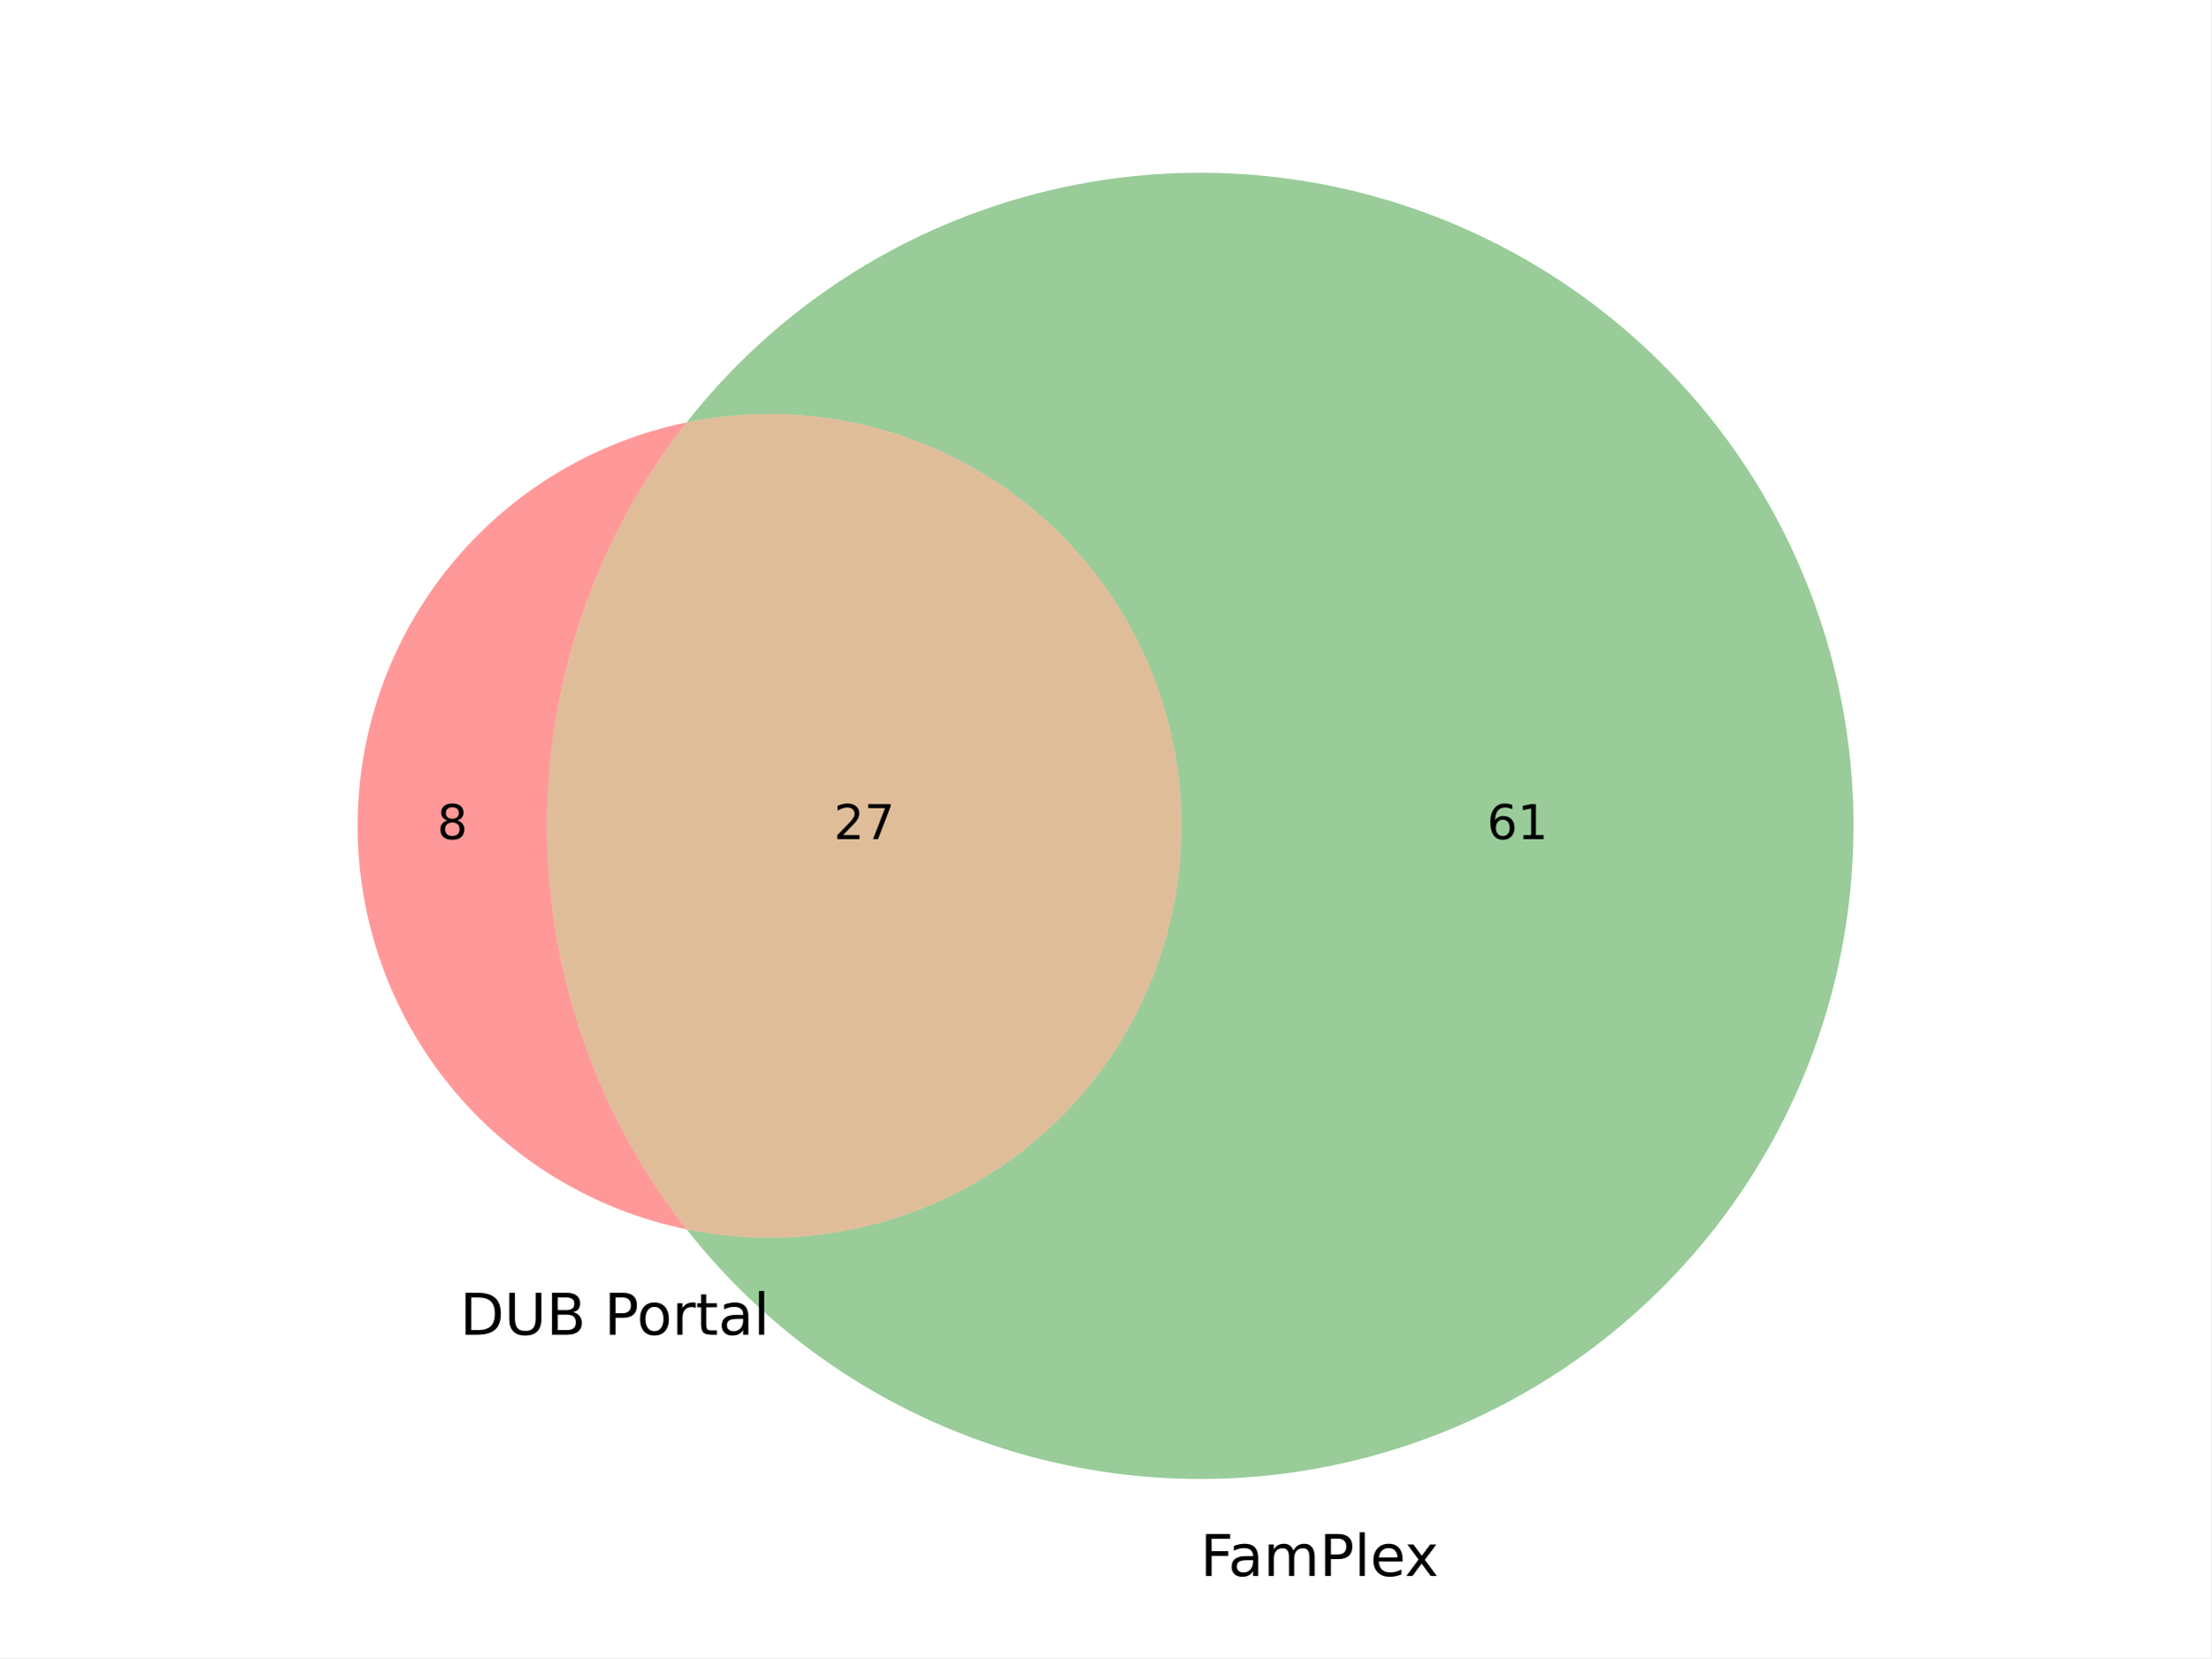
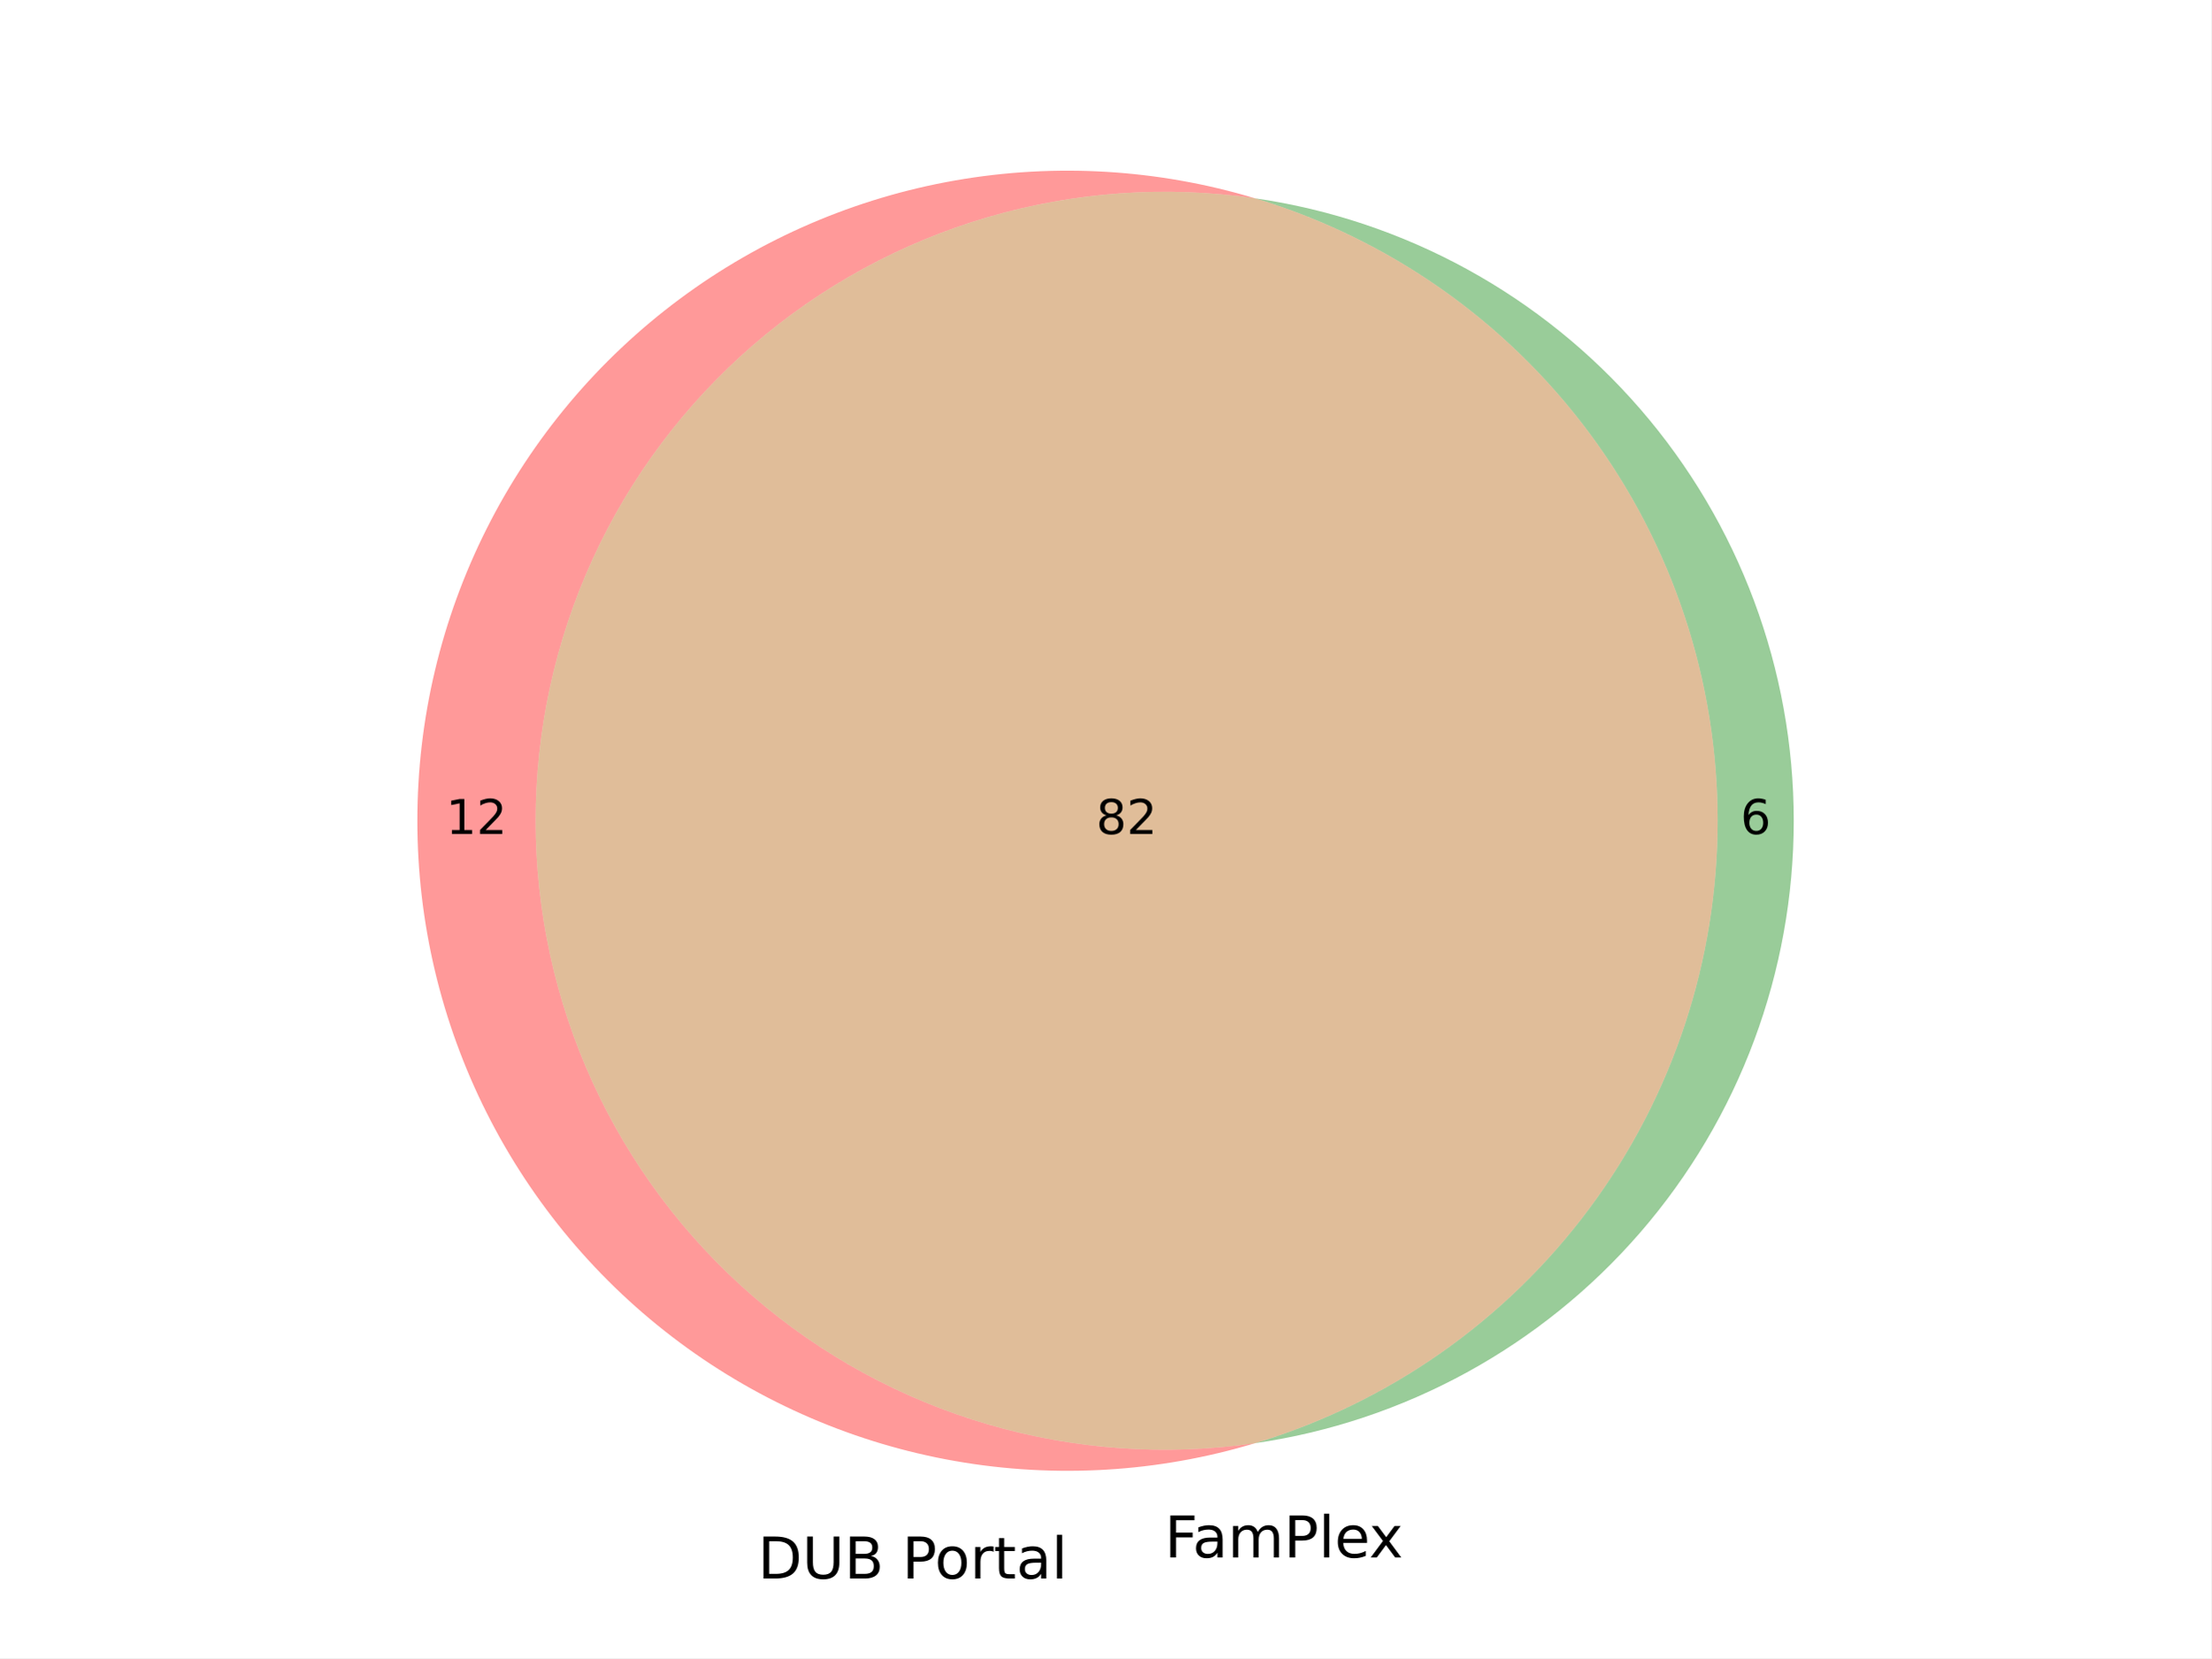
<svg xmlns="http://www.w3.org/2000/svg" xmlns:xlink="http://www.w3.org/1999/xlink" height="345.6pt" version="1.1" viewBox="0 0 460.8 345.6" width="460.8pt">
  <defs>
    <style type="text/css">*{stroke-linecap:butt;stroke-linejoin:round;}</style>
  </defs>
  <g id="figure_1">
    <g id="patch_1">
      <path d="M 0 345.6  L 460.8 345.6  L 460.8 0  L 0 0  z " style="fill:#ffffff;" />
    </g>
    <g id="axes_1">
      <g id="patch_2">
-         <path clip-path="url(#p042c8bac50)" d="M 143.091 256.231  C 124.255 232.252 114.01 202.627 114.01 172.135  C 114.01 141.643 124.255 112.018 143.091 88.04  C 123.731 92.019 106.327 102.564 93.838 117.882  C 81.348 133.2 74.523 152.371 74.523 172.135  C 74.523 191.9 81.348 211.071 93.838 226.389  C 106.327 241.707 123.731 252.251 143.091 256.231  " style="fill:#ff0000;opacity:0.4;" />
+         <path clip-path="url(#p02b5db92e5)" d="M 261.529 300.816  C 242.918 303.513 223.943 302.175 205.895 296.892  C 187.847 291.609 171.145 282.505 156.927 270.198  C 142.708 257.891 131.302 242.668 123.485 225.565  C 115.668 208.461 111.622 189.874 111.622 171.069  C 111.622 152.264 115.668 133.677 123.485 116.574  C 131.302 99.47 142.708 84.247 156.927 71.94  C 171.145 59.634 187.847 50.529 205.895 45.246  C 223.943 39.963 242.918 38.625 261.529 41.322  C 241.293 35.231 219.909 33.957 199.093 37.603  C 178.277 41.249 158.6 49.715 141.639 62.322  C 124.679 74.929 110.9 91.33 101.409 110.212  C 91.917 129.093 86.973 149.936 86.973 171.069  C 86.973 192.202 91.917 213.045 101.409 231.926  C 110.9 250.808 124.679 267.21 141.639 279.817  C 158.6 292.423 178.277 300.889 199.093 304.535  C 219.909 308.181 241.293 306.908 261.529 300.816  " style="fill:#ff0000;opacity:0.4;" />
      </g>
      <g id="patch_3">
-         <path clip-path="url(#p042c8bac50)" d="M 143.091 88.04  C 155.571 85.475 168.466 85.72 180.839 88.756  C 193.212 91.793 204.755 97.546 214.629 105.597  C 224.503 113.648 232.463 123.796 237.928 135.305  C 243.394 146.813 246.23 159.395 246.23 172.135  C 246.23 184.876 243.394 197.458 237.928 208.966  C 232.463 220.474 224.503 230.623 214.629 238.674  C 204.755 246.725 193.212 252.478 180.839 255.514  C 168.466 258.551 155.571 258.796 143.091 256.231  C 151.783 267.296 162.139 276.947 173.788 284.839  C 185.437 292.731 198.239 298.77 211.739 302.739  C 225.238 306.709 239.271 308.561 253.338 308.231  C 267.405 307.901 281.336 305.392 294.635 300.793  C 307.933 296.195 320.438 289.562 331.704 281.132  C 342.97 272.702 352.861 262.576 361.024 251.115  C 369.188 239.654 375.525 226.997 379.81 213.595  C 384.096 200.192 386.277 186.206 386.277 172.135  C 386.277 158.065 384.096 144.078 379.81 130.676  C 375.525 117.274 369.188 104.616 361.024 93.156  C 352.861 81.695 342.97 71.569 331.704 63.139  C 320.438 54.709 307.933 48.076 294.635 43.477  C 281.336 38.879 267.405 36.37 253.338 36.039  C 239.271 35.709 225.238 37.562 211.739 41.532  C 198.239 45.501 185.437 51.54 173.788 59.432  C 162.139 67.324 151.783 76.975 143.091 88.04  " style="fill:#008000;opacity:0.4;" />
+         <path clip-path="url(#p02b5db92e5)" d="M 261.529 41.322  C 289.406 49.714 313.851 66.872 331.218 90.237  C 348.586 113.603 357.969 141.956 357.969 171.069  C 357.969 200.183 348.586 228.535 331.218 251.901  C 313.851 275.267 289.406 292.424 261.529 300.816  C 292.707 296.297 321.236 280.688 341.854 256.867  C 362.471 233.046 373.827 202.574 373.827 171.069  C 373.827 139.565 362.471 109.092 341.854 85.271  C 321.236 61.45 292.707 45.841 261.529 41.322  " style="fill:#008000;opacity:0.4;" />
      </g>
      <g id="patch_4">
-         <path clip-path="url(#p042c8bac50)" d="M 143.091 256.231  C 155.571 258.796 168.466 258.551 180.839 255.514  C 193.212 252.478 204.755 246.725 214.629 238.674  C 224.503 230.623 232.463 220.474 237.928 208.966  C 243.394 197.458 246.23 184.876 246.23 172.135  C 246.23 159.395 243.394 146.813 237.928 135.305  C 232.463 123.796 224.503 113.648 214.629 105.597  C 204.755 97.546 193.212 91.793 180.839 88.756  C 168.466 85.72 155.571 85.475 143.091 88.04  C 124.255 112.018 114.01 141.643 114.01 172.135  C 114.01 202.627 124.255 232.252 143.091 256.231  " style="fill:#b25900;opacity:0.4;" />
+         <path clip-path="url(#p02b5db92e5)" d="M 261.529 300.816  C 289.406 292.424 313.851 275.267 331.218 251.901  C 348.586 228.535 357.969 200.183 357.969 171.069  C 357.969 141.956 348.586 113.603 331.218 90.237  C 313.851 66.872 289.406 49.714 261.529 41.322  C 242.918 38.625 223.943 39.963 205.895 45.246  C 187.847 50.529 171.145 59.634 156.927 71.94  C 142.708 84.247 131.302 99.47 123.485 116.574  C 115.668 133.677 111.622 152.264 111.622 171.069  C 111.622 189.874 115.668 208.461 123.485 225.565  C 131.302 242.668 142.708 257.891 156.927 270.198  C 171.145 282.505 187.847 291.609 205.895 296.892  C 223.943 302.175 242.918 303.513 261.529 300.816  " style="fill:#b25900;opacity:0.4;" />
      </g>
      <g id="text_1">
-         <g transform="translate(91.08536 174.8947)scale(0.1 -0.1)">
+         <g transform="translate(92.93507 173.8286)scale(0.1 -0.1)">
+           <defs>
+             <path d="M 794 531  L 1825 531  L 1825 4091  L 703 3866  L 703 4441  L 1819 4666  L 2450 4666  L 2450 531  L 3481 531  L 3481 0  L 794 0  L 794 531  z " id="DejaVuSans-31" transform="scale(0.015625)" />
+             <path d="M 1228 531  L 3431 531  L 3431 0  L 469 0  L 469 531  Q 828 903 1448 1529  Q 2069 2156 2228 2338  Q 2531 2678 2651 2914  Q 2772 3150 2772 3378  Q 2772 3750 2511 3984  Q 2250 4219 1831 4219  Q 1534 4219 1204 4116  Q 875 4013 500 3803  L 500 4441  Q 881 4594 1212 4672  Q 1544 4750 1819 4750  Q 2544 4750 2975 4387  Q 3406 4025 3406 3419  Q 3406 3131 3298 2873  Q 3191 2616 2906 2266  Q 2828 2175 2409 1742  Q 1991 1309 1228 531  z " id="DejaVuSans-32" transform="scale(0.015625)" />
+           </defs>
+           <use xlink:href="#DejaVuSans-31" />
+           <use x="63.623" xlink:href="#DejaVuSans-32" />
+         </g>
+       </g>
+       <g id="text_2">
+         <g transform="translate(362.7169 173.8286)scale(0.1 -0.1)">
+           <defs>
+             <path d="M 2113 2584  Q 1688 2584 1439 2293  Q 1191 2003 1191 1497  Q 1191 994 1439 701  Q 1688 409 2113 409  Q 2538 409 2786 701  Q 3034 994 3034 1497  Q 3034 2003 2786 2293  Q 2538 2584 2113 2584  z M 3366 4563  L 3366 3988  Q 3128 4100 2886 4159  Q 2644 4219 2406 4219  Q 1781 4219 1451 3797  Q 1122 3375 1075 2522  Q 1259 2794 1537 2939  Q 1816 3084 2150 3084  Q 2853 3084 3261 2657  Q 3669 2231 3669 1497  Q 3669 778 3244 343  Q 2819 -91 2113 -91  Q 1303 -91 875 529  Q 447 1150 447 2328  Q 447 3434 972 4092  Q 1497 4750 2381 4750  Q 2619 4750 2861 4703  Q 3103 4656 3366 4563  z " id="DejaVuSans-36" transform="scale(0.015625)" />
+           </defs>
+           <use xlink:href="#DejaVuSans-36" />
+         </g>
+       </g>
+       <g id="text_3">
+         <g transform="translate(228.4332 173.8286)scale(0.1 -0.1)">
          <defs>
            <path d="M 2034 2216  Q 1584 2216 1326 1975  Q 1069 1734 1069 1313  Q 1069 891 1326 650  Q 1584 409 2034 409  Q 2484 409 2743 651  Q 3003 894 3003 1313  Q 3003 1734 2745 1975  Q 2488 2216 2034 2216  z M 1403 2484  Q 997 2584 770 2862  Q 544 3141 544 3541  Q 544 4100 942 4425  Q 1341 4750 2034 4750  Q 2731 4750 3128 4425  Q 3525 4100 3525 3541  Q 3525 3141 3298 2862  Q 3072 2584 2669 2484  Q 3125 2378 3379 2068  Q 3634 1759 3634 1313  Q 3634 634 3220 271  Q 2806 -91 2034 -91  Q 1263 -91 848 271  Q 434 634 434 1313  Q 434 1759 690 2068  Q 947 2378 1403 2484  z M 1172 3481  Q 1172 3119 1398 2916  Q 1625 2713 2034 2713  Q 2441 2713 2670 2916  Q 2900 3119 2900 3481  Q 2900 3844 2670 4047  Q 2441 4250 2034 4250  Q 1625 4250 1398 4047  Q 1172 3844 1172 3481  z " id="DejaVuSans-38" transform="scale(0.015625)" />
          </defs>
          <use xlink:href="#DejaVuSans-38" />
-         </g>
-       </g>
-       <g id="text_2">
-         <g transform="translate(309.8909 174.8947)scale(0.1 -0.1)">
-           <defs>
-             <path d="M 2113 2584  Q 1688 2584 1439 2293  Q 1191 2003 1191 1497  Q 1191 994 1439 701  Q 1688 409 2113 409  Q 2538 409 2786 701  Q 3034 994 3034 1497  Q 3034 2003 2786 2293  Q 2538 2584 2113 2584  z M 3366 4563  L 3366 3988  Q 3128 4100 2886 4159  Q 2644 4219 2406 4219  Q 1781 4219 1451 3797  Q 1122 3375 1075 2522  Q 1259 2794 1537 2939  Q 1816 3084 2150 3084  Q 2853 3084 3261 2657  Q 3669 2231 3669 1497  Q 3669 778 3244 343  Q 2819 -91 2113 -91  Q 1303 -91 875 529  Q 447 1150 447 2328  Q 447 3434 972 4092  Q 1497 4750 2381 4750  Q 2619 4750 2861 4703  Q 3103 4656 3366 4563  z " id="DejaVuSans-36" transform="scale(0.015625)" />
-             <path d="M 794 531  L 1825 531  L 1825 4091  L 703 3866  L 703 4441  L 1819 4666  L 2450 4666  L 2450 531  L 3481 531  L 3481 0  L 794 0  L 794 531  z " id="DejaVuSans-31" transform="scale(0.015625)" />
-           </defs>
-           <use xlink:href="#DejaVuSans-36" />
-           <use x="63.623" xlink:href="#DejaVuSans-31" />
-         </g>
-       </g>
-       <g id="text_3">
-         <g transform="translate(173.7575 174.8947)scale(0.1 -0.1)">
-           <defs>
-             <path d="M 1228 531  L 3431 531  L 3431 0  L 469 0  L 469 531  Q 828 903 1448 1529  Q 2069 2156 2228 2338  Q 2531 2678 2651 2914  Q 2772 3150 2772 3378  Q 2772 3750 2511 3984  Q 2250 4219 1831 4219  Q 1534 4219 1204 4116  Q 875 4013 500 3803  L 500 4441  Q 881 4594 1212 4672  Q 1544 4750 1819 4750  Q 2544 4750 2975 4387  Q 3406 4025 3406 3419  Q 3406 3131 3298 2873  Q 3191 2616 2906 2266  Q 2828 2175 2409 1742  Q 1991 1309 1228 531  z " id="DejaVuSans-32" transform="scale(0.015625)" />
-             <path d="M 525 4666  L 3525 4666  L 3525 4397  L 1831 0  L 1172 0  L 2766 4134  L 525 4134  L 525 4666  z " id="DejaVuSans-37" transform="scale(0.015625)" />
-           </defs>
-           <use xlink:href="#DejaVuSans-32" />
-           <use x="63.623" xlink:href="#DejaVuSans-37" />
+           <use x="63.623" xlink:href="#DejaVuSans-32" />
        </g>
      </g>
      <g id="text_4">
-         <g transform="translate(95.83865 278.2062)scale(0.12 -0.12)">
+         <g transform="translate(157.9336 329.0155)scale(0.12 -0.12)">
          <defs>
            <path d="M 1259 4147  L 1259 519  L 2022 519  Q 2988 519 3436 956  Q 3884 1394 3884 2338  Q 3884 3275 3436 3711  Q 2988 4147 2022 4147  L 1259 4147  z M 628 4666  L 1925 4666  Q 3281 4666 3915 4102  Q 4550 3538 4550 2338  Q 4550 1131 3912 565  Q 3275 0 1925 0  L 628 0  L 628 4666  z " id="DejaVuSans-44" transform="scale(0.015625)" />
            <path d="M 556 4666  L 1191 4666  L 1191 1831  Q 1191 1081 1462 751  Q 1734 422 2344 422  Q 2950 422 3222 751  Q 3494 1081 3494 1831  L 3494 4666  L 4128 4666  L 4128 1753  Q 4128 841 3676 375  Q 3225 -91 2344 -91  Q 1459 -91 1007 375  Q 556 841 556 1753  L 556 4666  z " id="DejaVuSans-55" transform="scale(0.015625)" />
            <path d="M 1259 2228  L 1259 519  L 2272 519  Q 2781 519 3026 730  Q 3272 941 3272 1375  Q 3272 1813 3026 2020  Q 2781 2228 2272 2228  L 1259 2228  z M 1259 4147  L 1259 2741  L 2194 2741  Q 2656 2741 2882 2914  Q 3109 3088 3109 3444  Q 3109 3797 2882 3972  Q 2656 4147 2194 4147  L 1259 4147  z M 628 4666  L 2241 4666  Q 2963 4666 3353 4366  Q 3744 4066 3744 3513  Q 3744 3084 3544 2831  Q 3344 2578 2956 2516  Q 3422 2416 3680 2098  Q 3938 1781 3938 1306  Q 3938 681 3513 340  Q 3088 0 2303 0  L 628 0  L 628 4666  z " id="DejaVuSans-42" transform="scale(0.015625)" />
            <path id="DejaVuSans-20" transform="scale(0.015625)" />
            <path d="M 1259 4147  L 1259 2394  L 2053 2394  Q 2494 2394 2734 2622  Q 2975 2850 2975 3272  Q 2975 3691 2734 3919  Q 2494 4147 2053 4147  L 1259 4147  z M 628 4666  L 2053 4666  Q 2838 4666 3239 4311  Q 3641 3956 3641 3272  Q 3641 2581 3239 2228  Q 2838 1875 2053 1875  L 1259 1875  L 1259 0  L 628 0  L 628 4666  z " id="DejaVuSans-50" transform="scale(0.015625)" />
            <path d="M 1959 3097  Q 1497 3097 1228 2736  Q 959 2375 959 1747  Q 959 1119 1226 758  Q 1494 397 1959 397  Q 2419 397 2687 759  Q 2956 1122 2956 1747  Q 2956 2369 2687 2733  Q 2419 3097 1959 3097  z M 1959 3584  Q 2709 3584 3137 3096  Q 3566 2609 3566 1747  Q 3566 888 3137 398  Q 2709 -91 1959 -91  Q 1206 -91 779 398  Q 353 888 353 1747  Q 353 2609 779 3096  Q 1206 3584 1959 3584  z " id="DejaVuSans-6f" transform="scale(0.015625)" />
            <path d="M 2631 2963  Q 2534 3019 2420 3045  Q 2306 3072 2169 3072  Q 1681 3072 1420 2755  Q 1159 2438 1159 1844  L 1159 0  L 581 0  L 581 3500  L 1159 3500  L 1159 2956  Q 1341 3275 1631 3429  Q 1922 3584 2338 3584  Q 2397 3584 2469 3576  Q 2541 3569 2628 3553  L 2631 2963  z " id="DejaVuSans-72" transform="scale(0.015625)" />
            <path d="M 1172 4494  L 1172 3500  L 2356 3500  L 2356 3053  L 1172 3053  L 1172 1153  Q 1172 725 1289 603  Q 1406 481 1766 481  L 2356 481  L 2356 0  L 1766 0  Q 1100 0 847 248  Q 594 497 594 1153  L 594 3053  L 172 3053  L 172 3500  L 594 3500  L 594 4494  L 1172 4494  z " id="DejaVuSans-74" transform="scale(0.015625)" />
            <path d="M 2194 1759  Q 1497 1759 1228 1600  Q 959 1441 959 1056  Q 959 750 1161 570  Q 1363 391 1709 391  Q 2188 391 2477 730  Q 2766 1069 2766 1631  L 2766 1759  L 2194 1759  z M 3341 1997  L 3341 0  L 2766 0  L 2766 531  Q 2569 213 2275 61  Q 1981 -91 1556 -91  Q 1019 -91 701 211  Q 384 513 384 1019  Q 384 1609 779 1909  Q 1175 2209 1959 2209  L 2766 2209  L 2766 2266  Q 2766 2663 2505 2880  Q 2244 3097 1772 3097  Q 1472 3097 1187 3025  Q 903 2953 641 2809  L 641 3341  Q 956 3463 1253 3523  Q 1550 3584 1831 3584  Q 2591 3584 2966 3190  Q 3341 2797 3341 1997  z " id="DejaVuSans-61" transform="scale(0.015625)" />
            <path d="M 603 4863  L 1178 4863  L 1178 0  L 603 0  L 603 4863  z " id="DejaVuSans-6c" transform="scale(0.015625)" />
          </defs>
          <use xlink:href="#DejaVuSans-44" />
          <use x="77.002" xlink:href="#DejaVuSans-55" />
          <use x="150.195" xlink:href="#DejaVuSans-42" />
          <use x="218.799" xlink:href="#DejaVuSans-20" />
          <use x="250.586" xlink:href="#DejaVuSans-50" />
          <use x="307.264" xlink:href="#DejaVuSans-6f" />
          <use x="368.445" xlink:href="#DejaVuSans-72" />
          <use x="409.559" xlink:href="#DejaVuSans-74" />
          <use x="448.768" xlink:href="#DejaVuSans-61" />
          <use x="510.047" xlink:href="#DejaVuSans-6c" />
        </g>
      </g>
      <g id="text_5">
-         <g transform="translate(250.1438 328.4862)scale(0.12 -0.12)">
+         <g transform="translate(242.7246 324.6198)scale(0.12 -0.12)">
          <defs>
            <path d="M 628 4666  L 3309 4666  L 3309 4134  L 1259 4134  L 1259 2759  L 3109 2759  L 3109 2228  L 1259 2228  L 1259 0  L 628 0  L 628 4666  z " id="DejaVuSans-46" transform="scale(0.015625)" />
            <path d="M 3328 2828  Q 3544 3216 3844 3400  Q 4144 3584 4550 3584  Q 5097 3584 5394 3201  Q 5691 2819 5691 2113  L 5691 0  L 5113 0  L 5113 2094  Q 5113 2597 4934 2840  Q 4756 3084 4391 3084  Q 3944 3084 3684 2787  Q 3425 2491 3425 1978  L 3425 0  L 2847 0  L 2847 2094  Q 2847 2600 2669 2842  Q 2491 3084 2119 3084  Q 1678 3084 1418 2786  Q 1159 2488 1159 1978  L 1159 0  L 581 0  L 581 3500  L 1159 3500  L 1159 2956  Q 1356 3278 1631 3431  Q 1906 3584 2284 3584  Q 2666 3584 2933 3390  Q 3200 3197 3328 2828  z " id="DejaVuSans-6d" transform="scale(0.015625)" />
            <path d="M 3597 1894  L 3597 1613  L 953 1613  Q 991 1019 1311 708  Q 1631 397 2203 397  Q 2534 397 2845 478  Q 3156 559 3463 722  L 3463 178  Q 3153 47 2828 -22  Q 2503 -91 2169 -91  Q 1331 -91 842 396  Q 353 884 353 1716  Q 353 2575 817 3079  Q 1281 3584 2069 3584  Q 2775 3584 3186 3129  Q 3597 2675 3597 1894  z M 3022 2063  Q 3016 2534 2758 2815  Q 2500 3097 2075 3097  Q 1594 3097 1305 2825  Q 1016 2553 972 2059  L 3022 2063  z " id="DejaVuSans-65" transform="scale(0.015625)" />
            <path d="M 3513 3500  L 2247 1797  L 3578 0  L 2900 0  L 1881 1375  L 863 0  L 184 0  L 1544 1831  L 300 3500  L 978 3500  L 1906 2253  L 2834 3500  L 3513 3500  z " id="DejaVuSans-78" transform="scale(0.015625)" />
          </defs>
          <use xlink:href="#DejaVuSans-46" />
          <use x="48.395" xlink:href="#DejaVuSans-61" />
          <use x="109.674" xlink:href="#DejaVuSans-6d" />
          <use x="207.086" xlink:href="#DejaVuSans-50" />
          <use x="267.389" xlink:href="#DejaVuSans-6c" />
          <use x="295.172" xlink:href="#DejaVuSans-65" />
          <use x="354.945" xlink:href="#DejaVuSans-78" />
        </g>
      </g>
    </g>
  </g>
  <defs>
-     <clipPath id="p042c8bac50">
-       <rect height="322.671" width="362.158" x="49.321" y="10.8" />
+     <clipPath id="p02b5db92e5">
+       <rect height="320.538" width="336.396" x="62.202" y="10.8" />
    </clipPath>
  </defs>
</svg>
